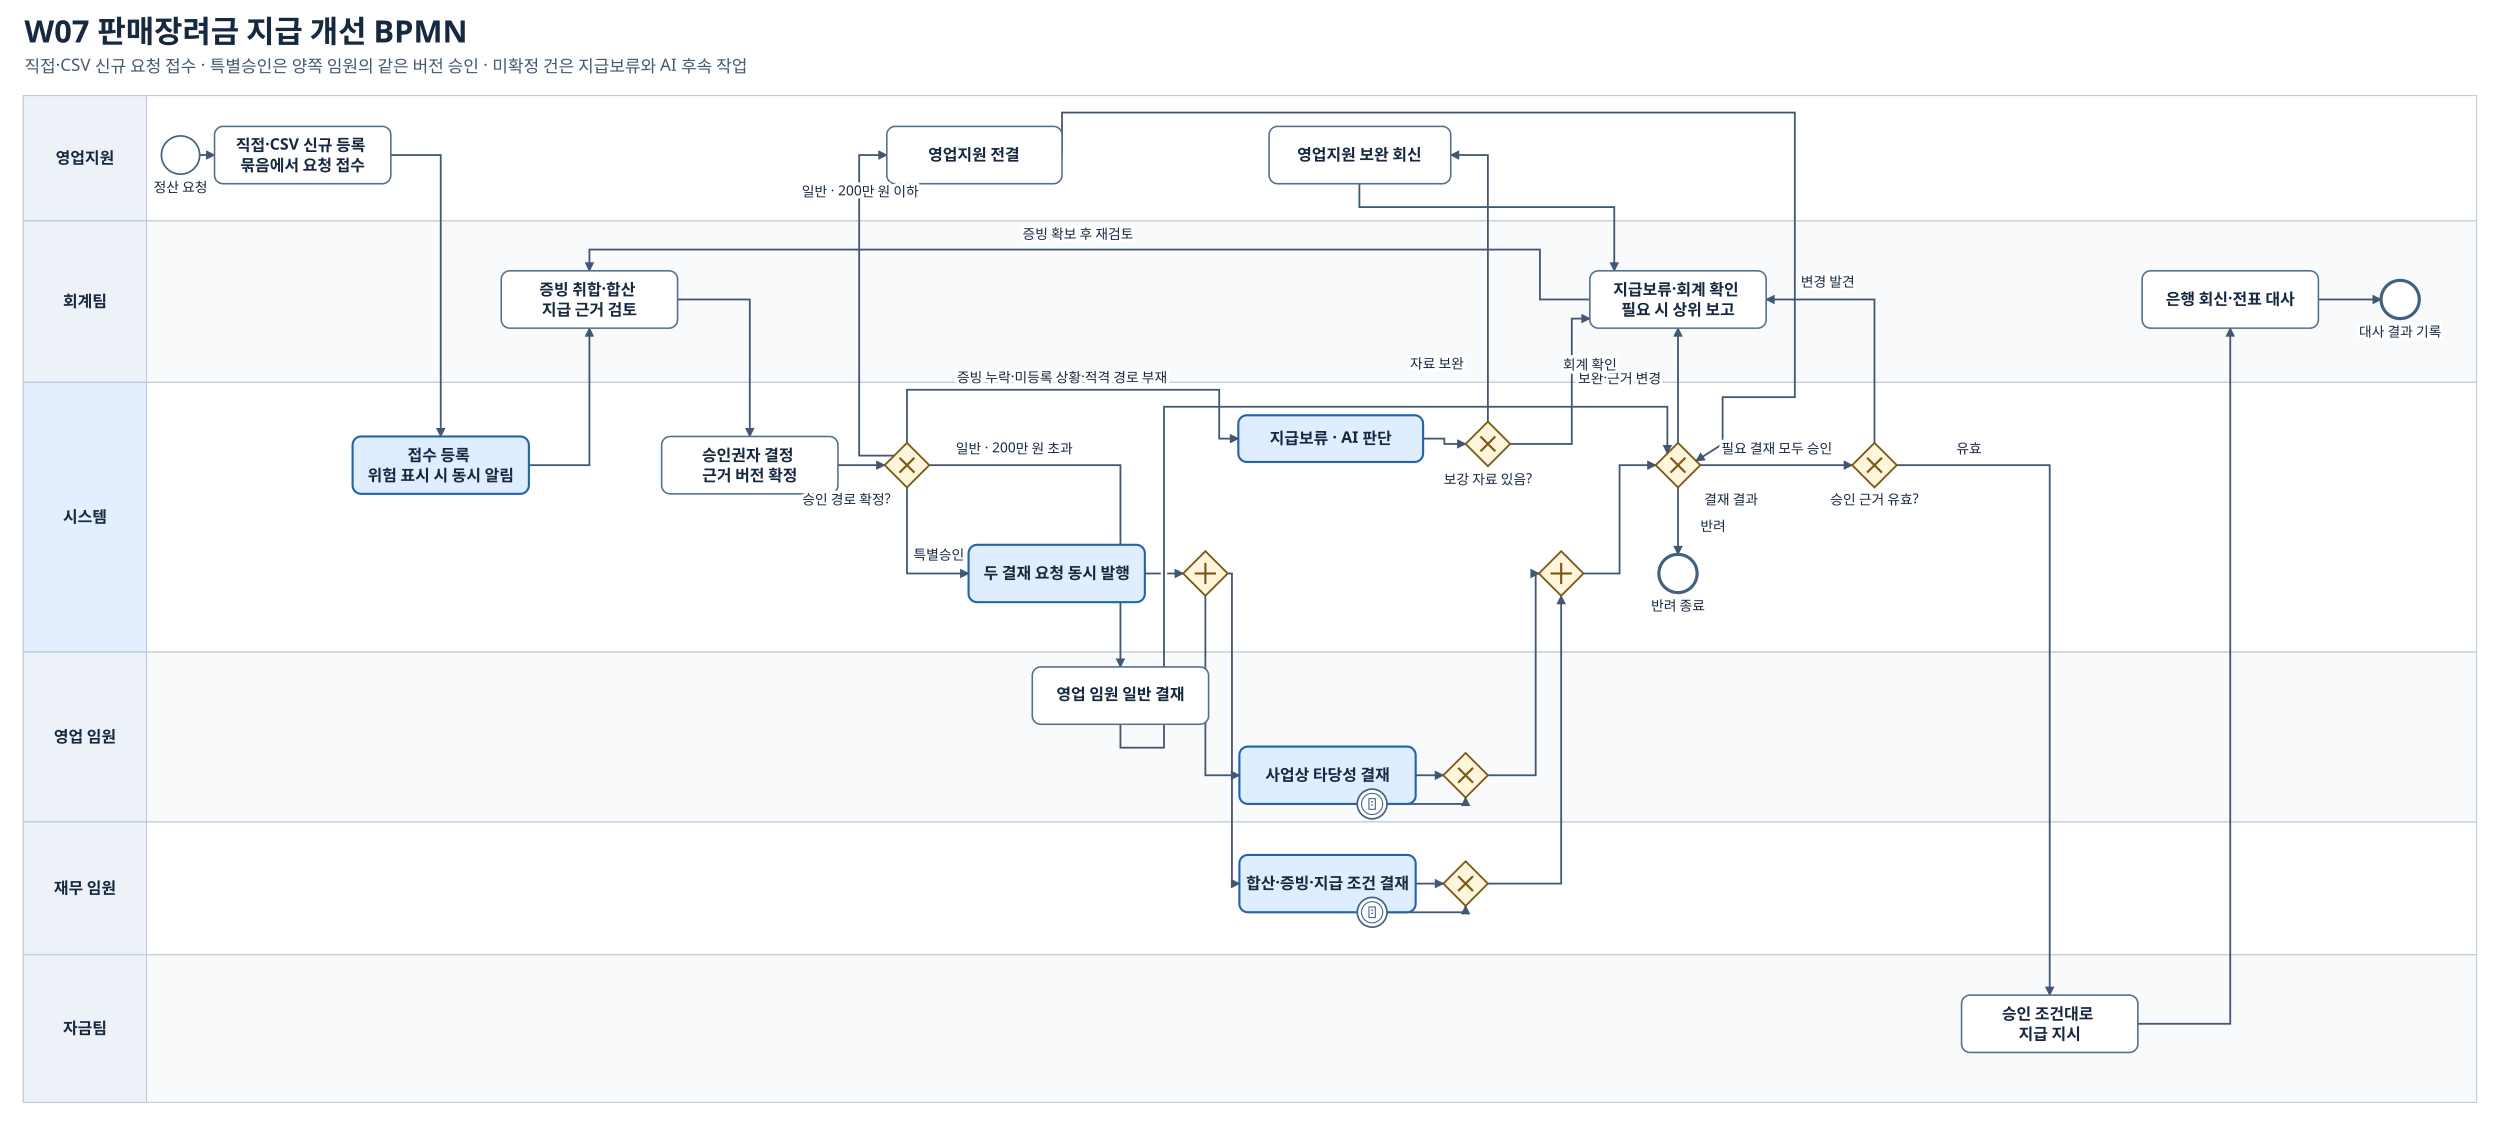
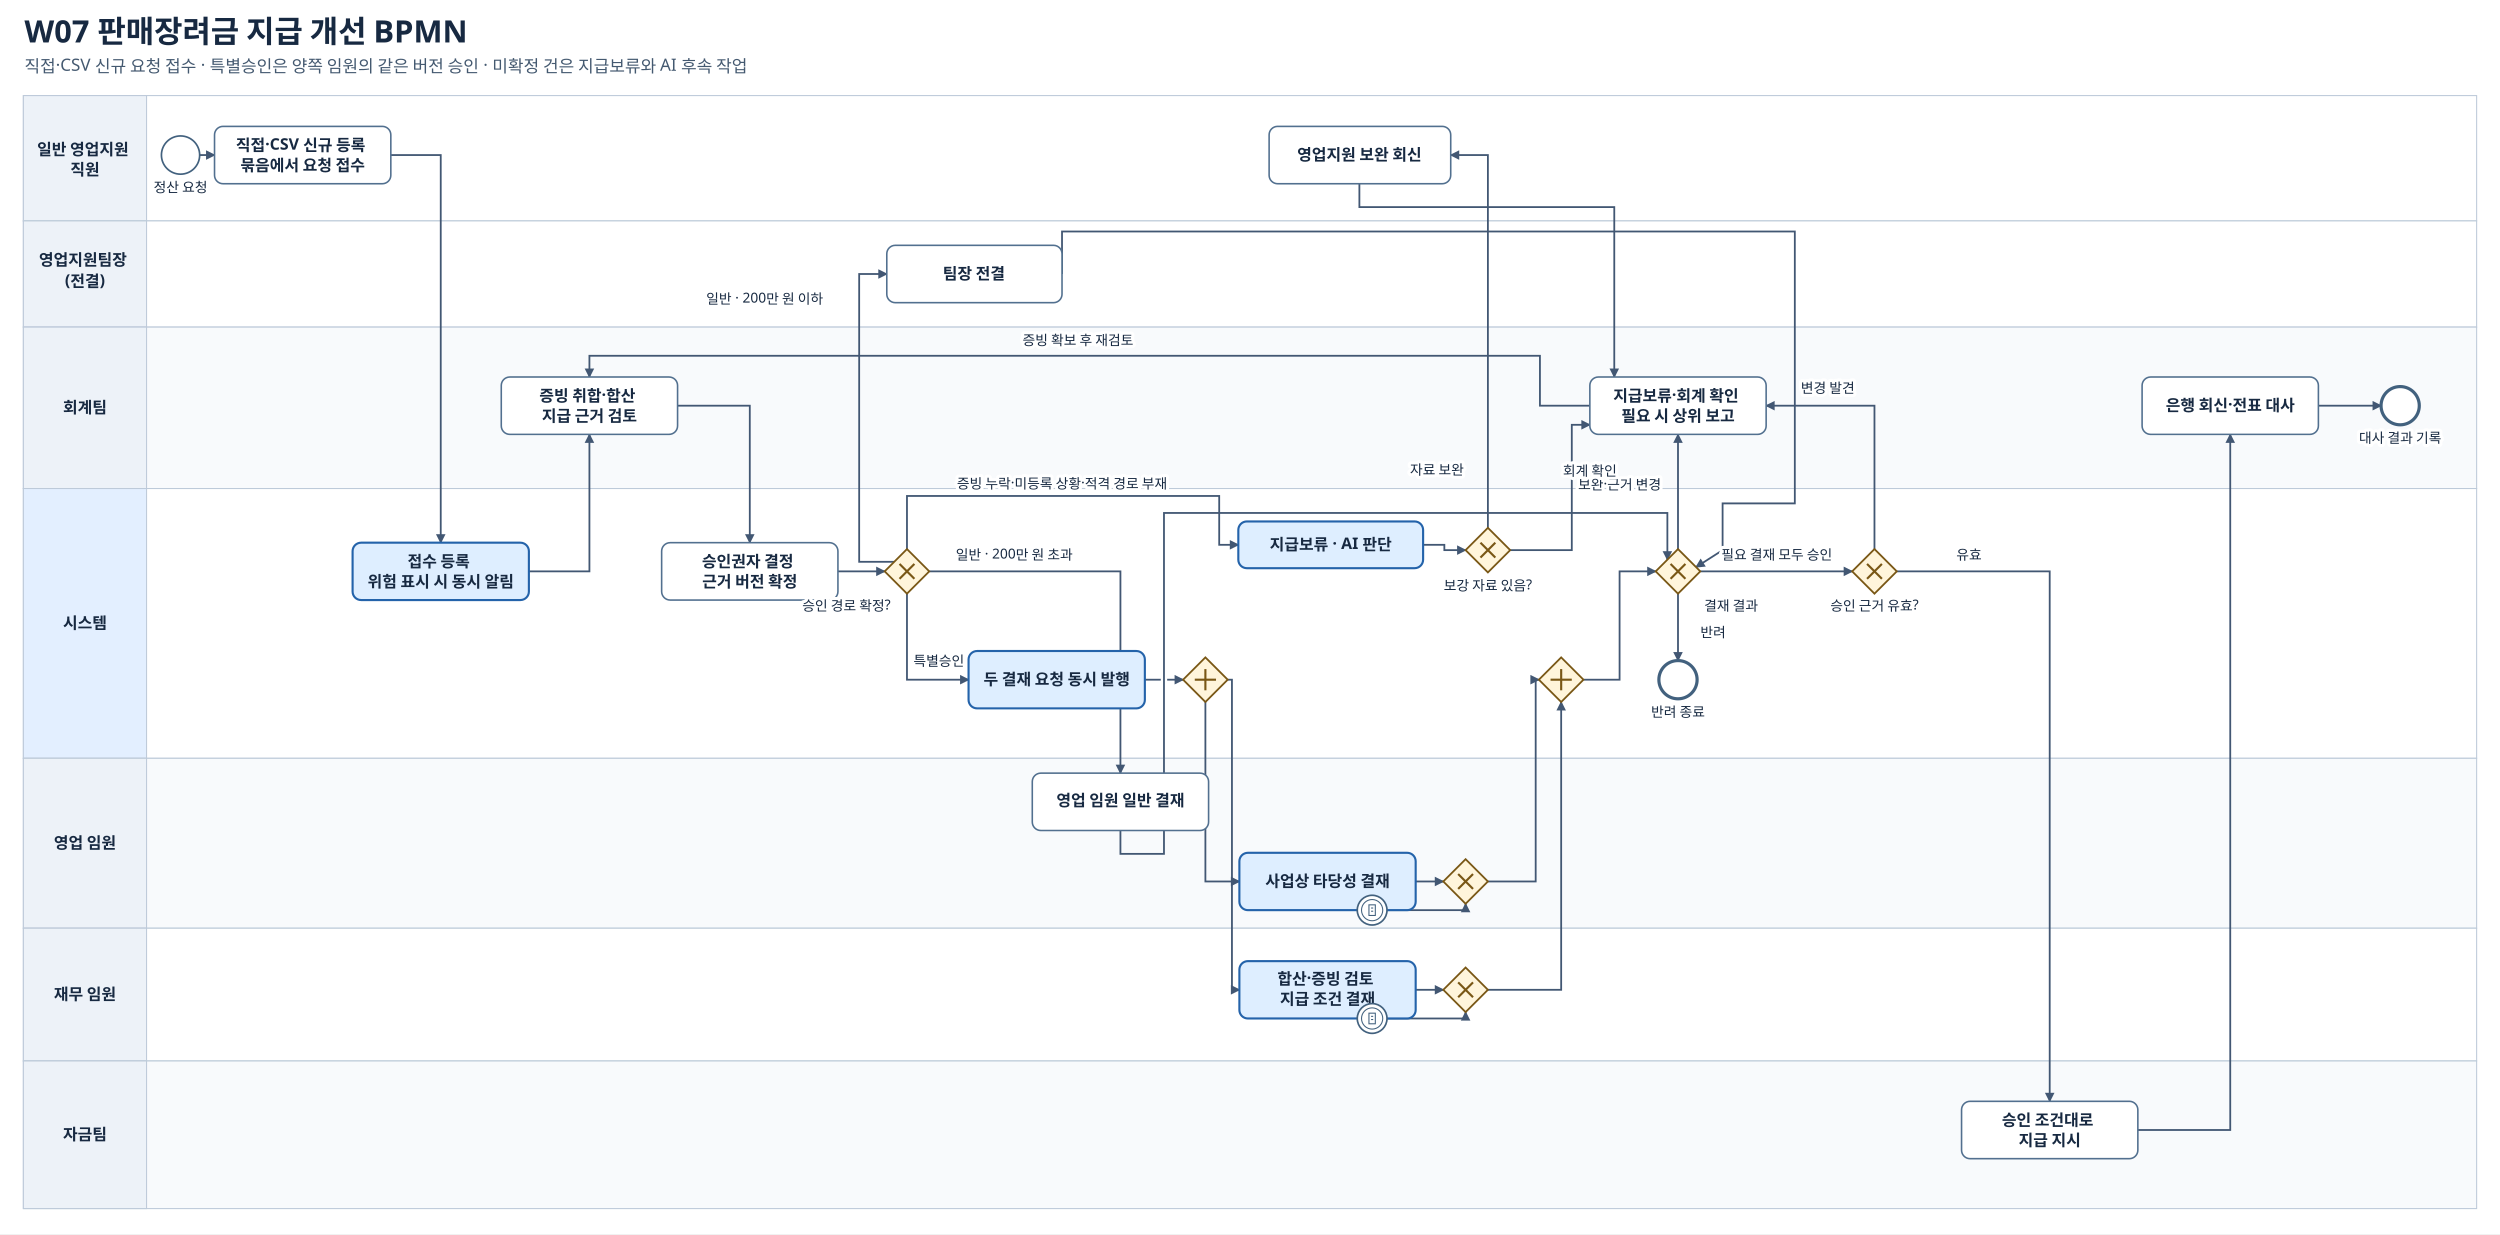
- <svg xmlns="http://www.w3.org/2000/svg" width="2354" height="1062" viewBox="0 0 2354 1062" role="img" aria-labelledby="title desc">
+ <svg xmlns="http://www.w3.org/2000/svg" width="2354" height="1162" viewBox="0 0 2354 1162" role="img" aria-labelledby="title desc">
  <defs>
    <marker id="arrow" markerWidth="9" markerHeight="9" refX="8" refY="4.5" orient="auto" markerUnits="userSpaceOnUse">
      <path d="M 0 0 L 9 4.5 L 0 9 z" fill="#425773" />
    </marker>
  </defs>
  <style>text{font-family:'Malgun Gothic','Apple SD Gothic Neo',sans-serif;fill:#172941}.title{font-size:29px;font-weight:700}.subtitle{font-size:16px;fill:#445970}.role{font-size:15px;font-weight:700;text-anchor:middle}.task{font-size:15px;font-weight:600;text-anchor:middle}.small{font-size:13px;text-anchor:middle;paint-order:stroke;stroke:#fff;stroke-width:6px;stroke-linejoin:round}.wire{fill:none;stroke:#425773;stroke-width:1.7;marker-end:url(#arrow)}</style>
-   <rect width="2354" height="1062" fill="#fff" />
+   <rect width="2354" height="1162" fill="#fff" />
  <text x="23" y="40" class="title">W07 판매장려금 지급 개선 BPMN</text>
  <text x="23" y="68" class="subtitle">직접·CSV 신규 요청 접수 · 특별승인은 양쪽 임원의 같은 버전 승인 · 미확정 건은 지급보류와 AI 후속 작업</text>
  <rect x="22" y="90" width="2310" height="118" fill="#fff" stroke="#bdcad9" />
  <rect x="22" y="90" width="116" height="118" fill="#edf2f8" stroke="#bdcad9" />
  <text x="80" y="154" class="role">
-     <tspan x="80" dy="0">영업지원</tspan>
-   </text>
-   <rect x="22" y="208" width="2310" height="152" fill="#f8fafc" stroke="#bdcad9" />
-   <rect x="22" y="208" width="116" height="152" fill="#edf2f8" stroke="#bdcad9" />
-   <text x="80" y="289" class="role">
+     <tspan x="80" dy="-8">일반 영업지원</tspan>
+     <tspan x="80" dy="19">직원</tspan>
+   </text>
+   <rect x="22" y="208" width="2310" height="100" fill="#fff" stroke="#bdcad9" />
+   <rect x="22" y="208" width="116" height="100" fill="#edf2f8" stroke="#bdcad9" />
+   <text x="80" y="250" class="role">
+     <tspan x="80">영업지원팀장</tspan>
+     <tspan x="80" dy="19">(전결)</tspan>
+   </text>
+   <rect x="22" y="308" width="2310" height="152" fill="#f8fafc" stroke="#bdcad9" />
+   <rect x="22" y="308" width="116" height="152" fill="#edf2f8" stroke="#bdcad9" />
+   <text x="80" y="389" class="role">
    <tspan x="80" dy="0">회계팀</tspan>
  </text>
-   <rect x="22" y="360" width="2310" height="254" fill="#fff" stroke="#bdcad9" />
-   <rect x="22" y="360" width="116" height="254" fill="#e3efff" stroke="#bdcad9" />
-   <text x="80" y="492" class="role">
+   <rect x="22" y="460" width="2310" height="254" fill="#fff" stroke="#bdcad9" />
+   <rect x="22" y="460" width="116" height="254" fill="#e3efff" stroke="#bdcad9" />
+   <text x="80" y="592" class="role">
    <tspan x="80" dy="0">시스템</tspan>
  </text>
-   <rect x="22" y="614" width="2310" height="160" fill="#f8fafc" stroke="#bdcad9" />
-   <rect x="22" y="614" width="116" height="160" fill="#edf2f8" stroke="#bdcad9" />
-   <text x="80" y="699" class="role">
+   <rect x="22" y="714" width="2310" height="160" fill="#f8fafc" stroke="#bdcad9" />
+   <rect x="22" y="714" width="116" height="160" fill="#edf2f8" stroke="#bdcad9" />
+   <text x="80" y="799" class="role">
    <tspan x="80" dy="0">영업 임원</tspan>
  </text>
-   <rect x="22" y="774" width="2310" height="125" fill="#fff" stroke="#bdcad9" />
-   <rect x="22" y="774" width="116" height="125" fill="#edf2f8" stroke="#bdcad9" />
-   <text x="80" y="841.5" class="role">
+   <rect x="22" y="874" width="2310" height="125" fill="#fff" stroke="#bdcad9" />
+   <rect x="22" y="874" width="116" height="125" fill="#edf2f8" stroke="#bdcad9" />
+   <text x="80" y="941.5" class="role">
    <tspan x="80" dy="0">재무 임원</tspan>
  </text>
-   <rect x="22" y="899" width="2310" height="139" fill="#f8fafc" stroke="#bdcad9" />
-   <rect x="22" y="899" width="116" height="139" fill="#edf2f8" stroke="#bdcad9" />
-   <text x="80" y="973.5" class="role">
+   <rect x="22" y="999" width="2310" height="139" fill="#f8fafc" stroke="#bdcad9" />
+   <rect x="22" y="999" width="116" height="139" fill="#edf2f8" stroke="#bdcad9" />
+   <text x="80" y="1073.5" class="role">
    <tspan x="80" dy="0">자금팀</tspan>
  </text>
  <polyline class="wire" points="188,146 202,146" />
-   <polyline class="wire" points="368,146 415,146 415,411" />
-   <polyline class="wire" points="498,438 555,438 555,309" />
-   <polyline class="wire" points="638,282 706,282 706,411" />
-   <polyline class="wire" points="789,438 833,438" />
-   <polyline class="wire" points="875,438 1055,438 1055,628" />
-   <polyline class="wire" points="854,459 854,540 912,540" />
-   <polyline class="wire" points="1078,540 1114,540" />
-   <polyline class="wire" points="1135,561 1135,730 1167,730" />
-   <polyline class="wire" points="1156,540 1160,540 1160,832 1167,832" />
-   <polyline class="wire" points="1333,730 1359,730" />
-   <polyline class="wire" points="1306,757 1380,757 1380,751" />
-   <polyline class="wire" points="1333,832 1359,832" />
-   <polyline class="wire" points="1306,859 1380,859 1380,853" />
-   <polyline class="wire" points="1401,730 1446,730 1446,540 1449,540" />
-   <polyline class="wire" points="1401,832 1470,832 1470,561" />
-   <polyline class="wire" points="1491,540 1525,540 1525,438 1559,438" />
-   <path d="M1096 531v18" fill="none" stroke="#fff" stroke-width="6" />
-   <polyline class="wire" points="1055,682 1055,704 1096,704 1096,383 1570,383 1570,427" />
-   <polyline class="wire" points="1601,438 1744,438" />
-   <polyline class="wire" points="1580,417 1580,309" />
-   <polyline class="wire" points="1580,459 1580,522" />
-   <polyline class="wire" points="1497,282 1450,282 1450,235 555,235 555,255" />
-   <polyline class="wire" points="1765,417 1765,282 1663,282" />
-   <polyline class="wire" points="1786,438 1930,438 1930,937" />
-   <polyline class="wire" points="2013,964 2100,964 2100,309" />
-   <polyline class="wire" points="2183,282 2242,282" />
-   <polyline class="wire" points="854,417 854,367 1148,367 1148,413 1166,413" />
-   <polyline class="wire" points="1340,413 1360,413 1360,418 1380,418" />
-   <polyline class="wire" points="1401,397 1401,146 1366,146" />
-   <polyline class="wire" points="1422,418 1480,418 1480,300 1497,300" />
-   <polyline class="wire" points="1280,173 1280,195 1520,195 1520,255" />
-   <polyline class="wire" points="842,429 809,429 809,146 835,146" />
-   <polyline class="wire" points="1000,146 1000,106 1690,106 1690,374 1622,374 1622,418 1597,434" />
+   <polyline class="wire" points="368,146 415,146 415,511" />
+   <polyline class="wire" points="498,538 555,538 555,409" />
+   <polyline class="wire" points="638,382 706,382 706,511" />
+   <polyline class="wire" points="789,538 833,538" />
+   <polyline class="wire" points="875,538 1055,538 1055,728" />
+   <polyline class="wire" points="854,559 854,640 912,640" />
+   <polyline class="wire" points="1078,640 1114,640" />
+   <polyline class="wire" points="1135,661 1135,830 1167,830" />
+   <polyline class="wire" points="1156,640 1160,640 1160,932 1167,932" />
+   <polyline class="wire" points="1333,830 1359,830" />
+   <polyline class="wire" points="1306,857 1380,857 1380,851" />
+   <polyline class="wire" points="1333,932 1359,932" />
+   <polyline class="wire" points="1306,959 1380,959 1380,953" />
+   <polyline class="wire" points="1401,830 1446,830 1446,640 1449,640" />
+   <polyline class="wire" points="1401,932 1470,932 1470,661" />
+   <polyline class="wire" points="1491,640 1525,640 1525,538 1559,538" />
+   <path d="M1096 631v18" fill="none" stroke="#fff" stroke-width="6" />
+   <polyline class="wire" points="1055,782 1055,804 1096,804 1096,483 1570,483 1570,527" />
+   <polyline class="wire" points="1601,538 1744,538" />
+   <polyline class="wire" points="1580,517 1580,409" />
+   <polyline class="wire" points="1580,559 1580,622" />
+   <polyline class="wire" points="1497,382 1450,382 1450,335 555,335 555,355" />
+   <polyline class="wire" points="1765,517 1765,382 1663,382" />
+   <polyline class="wire" points="1786,538 1930,538 1930,1037" />
+   <polyline class="wire" points="2013,1064 2100,1064 2100,409" />
+   <polyline class="wire" points="2183,382 2242,382" />
+   <polyline class="wire" points="854,517 854,467 1148,467 1148,513 1166,513" />
+   <polyline class="wire" points="1340,513 1360,513 1360,518 1380,518" />
+   <polyline class="wire" points="1401,497 1401,146 1366,146" />
+   <polyline class="wire" points="1422,518 1480,518 1480,400 1497,400" />
+   <polyline class="wire" points="1280,173 1280,195 1520,195 1520,355" />
+   <polyline class="wire" points="842,529 809,529 809,258 835,258" />
+   <polyline class="wire" points="1000,258 1000,218 1690,218 1690,474 1622,474 1622,518 1597,534" />
  <circle cx="170" cy="146" r="18" fill="#fff" stroke="#42617e" stroke-width="1.6" />
  <text x="170" y="181" class="small">
    <tspan x="170" dy="0">정산 요청</tspan>
  </text>
  <rect x="202" y="119" width="166" height="54" rx="8" fill="#fff" stroke="#52708f" stroke-width="1.5" />
  <text x="285" y="142" class="task">
    <tspan x="285" dy="0">직접·CSV 신규 등록</tspan>
    <tspan x="285" dy="19">묶음에서 요청 접수</tspan>
  </text>
-   <rect x="332" y="411" width="166" height="54" rx="8" fill="#deeeff" stroke="#2463aa" stroke-width="2" />
-   <text x="415" y="434" class="task">
+   <rect x="332" y="511" width="166" height="54" rx="8" fill="#deeeff" stroke="#2463aa" stroke-width="2" />
+   <text x="415" y="534" class="task">
    <tspan x="415" dy="0">접수 등록</tspan>
    <tspan x="415" dy="19">위험 표시 시 동시 알림</tspan>
  </text>
-   <rect x="472" y="255" width="166" height="54" rx="8" fill="#fff" stroke="#52708f" stroke-width="1.5" />
-   <text x="555" y="278" class="task">
+   <rect x="472" y="355" width="166" height="54" rx="8" fill="#fff" stroke="#52708f" stroke-width="1.5" />
+   <text x="555" y="378" class="task">
    <tspan x="555" dy="0">증빙 취합·합산</tspan>
    <tspan x="555" dy="19">지급 근거 검토</tspan>
  </text>
-   <rect x="623" y="411" width="166" height="54" rx="8" fill="#fff" stroke="#52708f" stroke-width="1.5" />
-   <text x="706" y="434" class="task">
+   <rect x="623" y="511" width="166" height="54" rx="8" fill="#fff" stroke="#52708f" stroke-width="1.5" />
+   <text x="706" y="534" class="task">
    <tspan x="706" dy="0">승인권자 결정</tspan>
    <tspan x="706" dy="19">근거 버전 확정</tspan>
  </text>
-   <path d="M854,417l21,21 -21,21 -21,-21z" fill="#fff5db" stroke="#795715" stroke-width="1.7" />
-   <path d="M847,431l14,14 M847,445l14,-14" fill="none" stroke="#795715" stroke-width="2" />
-   <text x="797" y="475" class="small">
+   <path d="M854,517l21,21 -21,21 -21,-21z" fill="#fff5db" stroke="#795715" stroke-width="1.7" />
+   <path d="M847,531l14,14 M847,545l14,-14" fill="none" stroke="#795715" stroke-width="2" />
+   <text x="797" y="575" class="small">
    <tspan x="797" dy="0">승인 경로 확정?</tspan>
  </text>
-   <rect x="972" y="628" width="166" height="54" rx="8" fill="#fff" stroke="#52708f" stroke-width="1.5" />
-   <text x="1055" y="659" class="task">영업 임원 일반 결재</text>
-   <rect x="835" y="119" width="165" height="54" rx="8" fill="#fff" stroke="#52708f" stroke-width="1.5" />
-   <text x="917" y="151" class="task">영업지원 전결</text>
-   <rect x="912" y="513" width="166" height="54" rx="8" fill="#deeeff" stroke="#2463aa" stroke-width="2" />
-   <text x="995" y="545" class="task">
+   <rect x="972" y="728" width="166" height="54" rx="8" fill="#fff" stroke="#52708f" stroke-width="1.5" />
+   <text x="1055" y="759" class="task">영업 임원 일반 결재</text>
+   <rect x="835" y="231" width="165" height="54" rx="8" fill="#fff" stroke="#52708f" stroke-width="1.5" />
+   <text x="917" y="263" class="task">팀장 전결</text>
+   <rect x="912" y="613" width="166" height="54" rx="8" fill="#deeeff" stroke="#2463aa" stroke-width="2" />
+   <text x="995" y="645" class="task">
    <tspan x="995" dy="0">두 결재 요청 동시 발행</tspan>
  </text>
-   <path d="M1135,519l21,21 -21,21 -21,-21z" fill="#fff5db" stroke="#795715" stroke-width="1.7" />
-   <path d="M1125,540h20 M1135,530v20" fill="none" stroke="#795715" stroke-width="2" />
-   <rect x="1167" y="703" width="166" height="54" rx="8" fill="#deeeff" stroke="#2463aa" stroke-width="2" />
-   <text x="1250" y="735" class="task">
+   <path d="M1135,619l21,21 -21,21 -21,-21z" fill="#fff5db" stroke="#795715" stroke-width="1.7" />
+   <path d="M1125,640h20 M1135,630v20" fill="none" stroke="#795715" stroke-width="2" />
+   <rect x="1167" y="803" width="166" height="54" rx="8" fill="#deeeff" stroke="#2463aa" stroke-width="2" />
+   <text x="1250" y="835" class="task">
    <tspan x="1250" dy="0">사업상 타당성 결재</tspan>
  </text>
-   <rect x="1167" y="805" width="166" height="54" rx="8" fill="#deeeff" stroke="#2463aa" stroke-width="2" />
-   <text x="1250" y="837" class="task">
-     <tspan x="1250" dy="0">합산·증빙·지급 조건 결재</tspan>
-   </text>
-   <circle cx="1292" cy="757" r="14" fill="#fff" stroke="#42617e" stroke-width="1.6" />
-   <circle cx="1292" cy="757" r="10" fill="none" stroke="#42617e" />
-   <path d="M1289,752h6v10h-6z M1291,755h2 M1291,758h2" fill="none" stroke="#42617e" />
-   <circle cx="1292" cy="859" r="14" fill="#fff" stroke="#42617e" stroke-width="1.6" />
-   <circle cx="1292" cy="859" r="10" fill="none" stroke="#42617e" />
-   <path d="M1289,854h6v10h-6z M1291,857h2 M1291,860h2" fill="none" stroke="#42617e" />
-   <path d="M1380,709l21,21 -21,21 -21,-21z" fill="#fff5db" stroke="#795715" stroke-width="1.7" />
-   <path d="M1373,723l14,14 M1373,737l14,-14" fill="none" stroke="#795715" stroke-width="2" />
-   <path d="M1380,811l21,21 -21,21 -21,-21z" fill="#fff5db" stroke="#795715" stroke-width="1.7" />
-   <path d="M1373,825l14,14 M1373,839l14,-14" fill="none" stroke="#795715" stroke-width="2" />
-   <path d="M1470,519l21,21 -21,21 -21,-21z" fill="#fff5db" stroke="#795715" stroke-width="1.7" />
-   <path d="M1460,540h20 M1470,530v20" fill="none" stroke="#795715" stroke-width="2" />
-   <path d="M1580,417l21,21 -21,21 -21,-21z" fill="#fff5db" stroke="#795715" stroke-width="1.7" />
-   <path d="M1573,431l14,14 M1573,445l14,-14" fill="none" stroke="#795715" stroke-width="2" />
-   <text x="1630" y="475" class="small">
+   <rect x="1167" y="905" width="166" height="54" rx="8" fill="#deeeff" stroke="#2463aa" stroke-width="2" />
+   <text x="1250" y="927" class="task">
+     <tspan x="1250" dy="0">합산·증빙 검토</tspan>
+     <tspan x="1250" dy="19">지급 조건 결재</tspan>
+   </text>
+   <circle cx="1292" cy="857" r="14" fill="#fff" stroke="#42617e" stroke-width="1.6" />
+   <circle cx="1292" cy="857" r="10" fill="none" stroke="#42617e" />
+   <path d="M1289,852h6v10h-6z M1291,855h2 M1291,858h2" fill="none" stroke="#42617e" />
+   <circle cx="1292" cy="959" r="14" fill="#fff" stroke="#42617e" stroke-width="1.6" />
+   <circle cx="1292" cy="959" r="10" fill="none" stroke="#42617e" />
+   <path d="M1289,954h6v10h-6z M1291,957h2 M1291,960h2" fill="none" stroke="#42617e" />
+   <path d="M1380,809l21,21 -21,21 -21,-21z" fill="#fff5db" stroke="#795715" stroke-width="1.7" />
+   <path d="M1373,823l14,14 M1373,837l14,-14" fill="none" stroke="#795715" stroke-width="2" />
+   <path d="M1380,911l21,21 -21,21 -21,-21z" fill="#fff5db" stroke="#795715" stroke-width="1.7" />
+   <path d="M1373,925l14,14 M1373,939l14,-14" fill="none" stroke="#795715" stroke-width="2" />
+   <path d="M1470,619l21,21 -21,21 -21,-21z" fill="#fff5db" stroke="#795715" stroke-width="1.7" />
+   <path d="M1460,640h20 M1470,630v20" fill="none" stroke="#795715" stroke-width="2" />
+   <path d="M1580,517l21,21 -21,21 -21,-21z" fill="#fff5db" stroke="#795715" stroke-width="1.7" />
+   <path d="M1573,531l14,14 M1573,545l14,-14" fill="none" stroke="#795715" stroke-width="2" />
+   <text x="1630" y="575" class="small">
    <tspan x="1630" dy="0">결재 결과</tspan>
  </text>
-   <rect x="1497" y="255" width="166" height="54" rx="8" fill="#fff" stroke="#52708f" stroke-width="1.5" />
-   <text x="1580" y="278" class="task">
+   <rect x="1497" y="355" width="166" height="54" rx="8" fill="#fff" stroke="#52708f" stroke-width="1.5" />
+   <text x="1580" y="378" class="task">
    <tspan x="1580" dy="0">지급보류·회계 확인</tspan>
    <tspan x="1580" dy="19">필요 시 상위 보고</tspan>
  </text>
-   <rect x="1166" y="391" width="174" height="44" rx="8" fill="#deeeff" stroke="#2463aa" stroke-width="2" />
-   <text x="1253" y="418" class="task">지급보류 · AI 판단</text>
-   <path d="M1401,397l21,21 -21,21 -21,-21z" fill="#fff5db" stroke="#795715" stroke-width="1.7" />
-   <path d="M1394,411l14,14 M1394,425l14,-14" fill="none" stroke="#795715" stroke-width="2" />
-   <text x="1401" y="456" class="small">보강 자료 있음?</text>
+   <rect x="1166" y="491" width="174" height="44" rx="8" fill="#deeeff" stroke="#2463aa" stroke-width="2" />
+   <text x="1253" y="518" class="task">지급보류 · AI 판단</text>
+   <path d="M1401,497l21,21 -21,21 -21,-21z" fill="#fff5db" stroke="#795715" stroke-width="1.7" />
+   <path d="M1394,511l14,14 M1394,525l14,-14" fill="none" stroke="#795715" stroke-width="2" />
+   <text x="1401" y="556" class="small">보강 자료 있음?</text>
  <rect x="1195" y="119" width="171" height="54" rx="8" fill="#fff" stroke="#52708f" stroke-width="1.5" />
  <text x="1280" y="151" class="task">영업지원 보완 회신</text>
-   <circle cx="1580" cy="540" r="18" fill="#fff" stroke="#42617e" stroke-width="3" />
-   <text x="1580" y="575" class="small">
+   <circle cx="1580" cy="640" r="18" fill="#fff" stroke="#42617e" stroke-width="3" />
+   <text x="1580" y="675" class="small">
    <tspan x="1580" dy="0">반려 종료</tspan>
  </text>
-   <path d="M1765,417l21,21 -21,21 -21,-21z" fill="#fff5db" stroke="#795715" stroke-width="1.7" />
-   <path d="M1758,431l14,14 M1758,445l14,-14" fill="none" stroke="#795715" stroke-width="2" />
-   <text x="1765" y="475" class="small">
+   <path d="M1765,517l21,21 -21,21 -21,-21z" fill="#fff5db" stroke="#795715" stroke-width="1.7" />
+   <path d="M1758,531l14,14 M1758,545l14,-14" fill="none" stroke="#795715" stroke-width="2" />
+   <text x="1765" y="575" class="small">
    <tspan x="1765" dy="0">승인 근거 유효?</tspan>
  </text>
-   <rect x="1847" y="937" width="166" height="54" rx="8" fill="#fff" stroke="#52708f" stroke-width="1.5" />
-   <text x="1930" y="960" class="task">
+   <rect x="1847" y="1037" width="166" height="54" rx="8" fill="#fff" stroke="#52708f" stroke-width="1.5" />
+   <text x="1930" y="1060" class="task">
    <tspan x="1930" dy="0">승인 조건대로</tspan>
    <tspan x="1930" dy="19">지급 지시</tspan>
  </text>
-   <rect x="2017" y="255" width="166" height="54" rx="8" fill="#fff" stroke="#52708f" stroke-width="1.5" />
-   <text x="2100" y="287" class="task">
+   <rect x="2017" y="355" width="166" height="54" rx="8" fill="#fff" stroke="#52708f" stroke-width="1.5" />
+   <text x="2100" y="387" class="task">
    <tspan x="2100" dy="0">은행 회신·전표 대사</tspan>
  </text>
-   <circle cx="2260" cy="282" r="18" fill="#fff" stroke="#42617e" stroke-width="3" />
-   <text x="2260" y="317" class="small">
+   <circle cx="2260" cy="382" r="18" fill="#fff" stroke="#42617e" stroke-width="3" />
+   <text x="2260" y="417" class="small">
    <tspan x="2260" dy="0">대사 결과 기록</tspan>
  </text>
-   <text x="955" y="427" class="small">일반 · 200만 원 초과</text>
-   <text x="810" y="185" class="small">일반 · 200만 원 이하</text>
-   <text x="884" y="527" class="small">
+   <text x="955" y="527" class="small">일반 · 200만 원 초과</text>
+   <text x="720" y="286" class="small">일반 · 200만 원 이하</text>
+   <text x="884" y="627" class="small">
    <tspan x="884" dy="0">특별승인</tspan>
  </text>
-   <text x="1673" y="427" class="small">
+   <text x="1673" y="527" class="small">
    <tspan x="1673" dy="0">필요 결재 모두 승인</tspan>
  </text>
-   <text x="1525" y="361" class="small">
+   <text x="1525" y="461" class="small">
    <tspan x="1525" dy="0">보완·근거 변경</tspan>
  </text>
-   <text x="1613" y="500" class="small">
+   <text x="1613" y="600" class="small">
    <tspan x="1613" dy="0">반려</tspan>
  </text>
-   <text x="1015" y="225" class="small">
+   <text x="1015" y="325" class="small">
    <tspan x="1015" dy="0">증빙 확보 후 재검토</tspan>
  </text>
-   <text x="1721" y="270" class="small">
+   <text x="1721" y="370" class="small">
    <tspan x="1721" dy="0">변경 발견</tspan>
  </text>
-   <text x="1854" y="427" class="small">
+   <text x="1854" y="527" class="small">
    <tspan x="1854" dy="0">유효</tspan>
  </text>
-   <text x="1000" y="360" class="small">증빙 누락·미등록 상황·적격 경로 부재</text>
-   <text x="1353" y="347" class="small">자료 보완</text>
-   <text x="1497" y="348" class="small">회계 확인</text>
+   <text x="1000" y="460" class="small">증빙 누락·미등록 상황·적격 경로 부재</text>
+   <text x="1353" y="447" class="small">자료 보완</text>
+   <text x="1497" y="448" class="small">회계 확인</text>
</svg>
